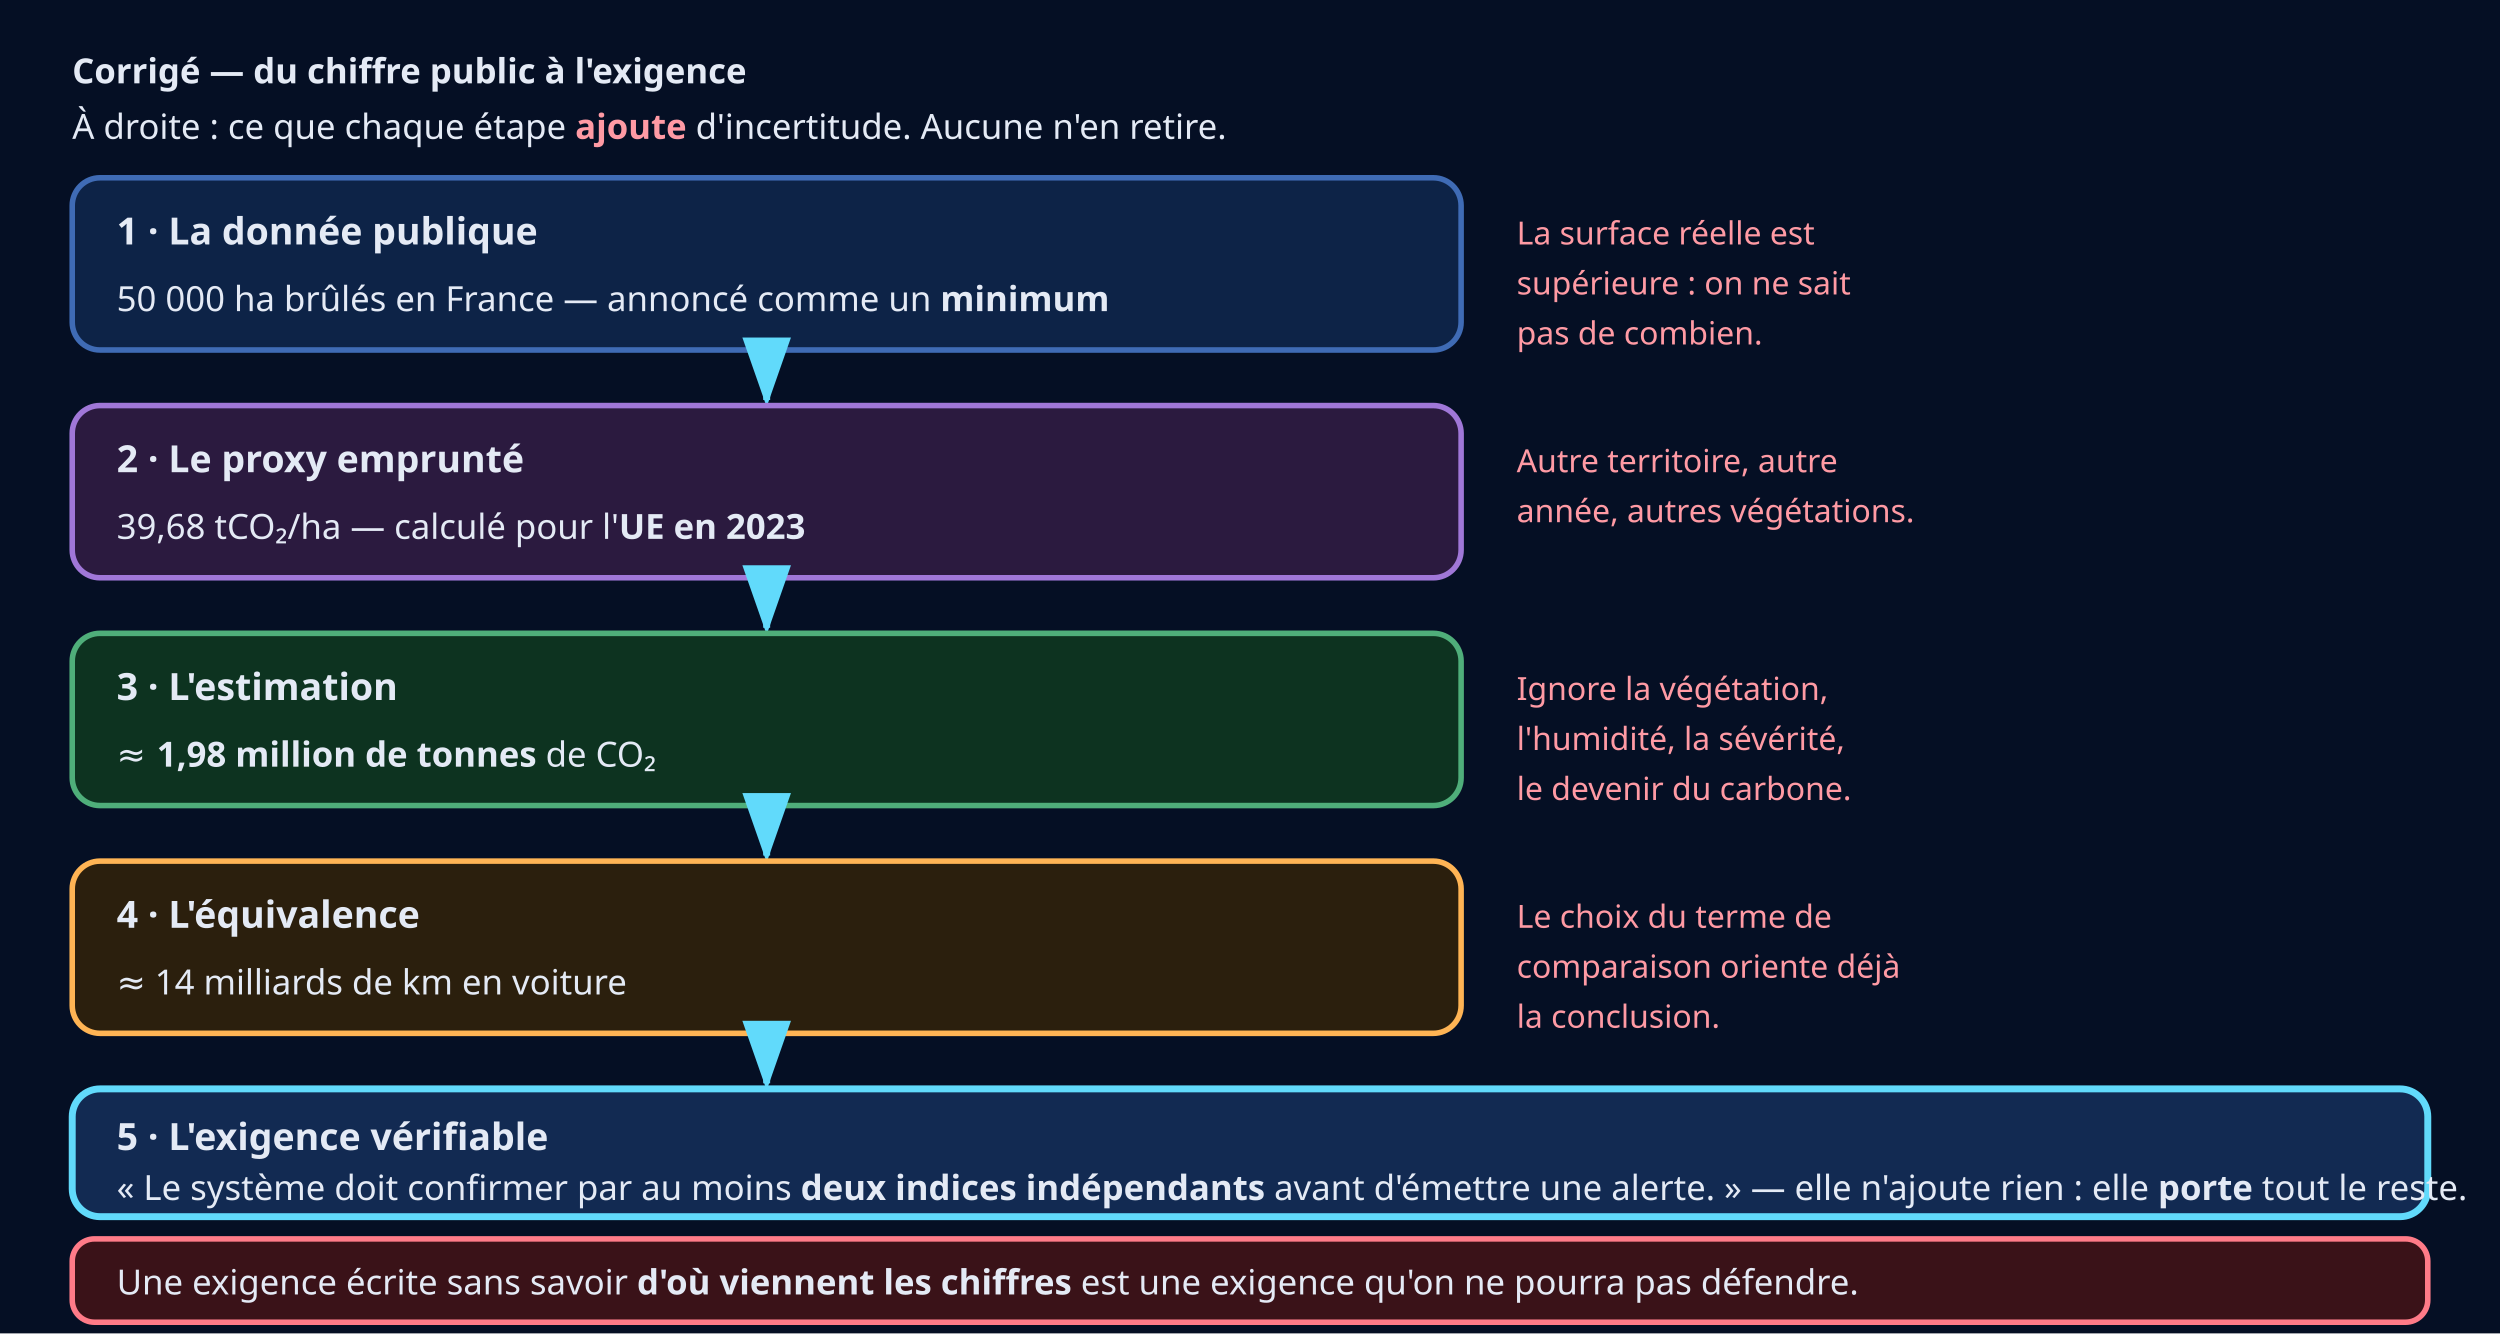
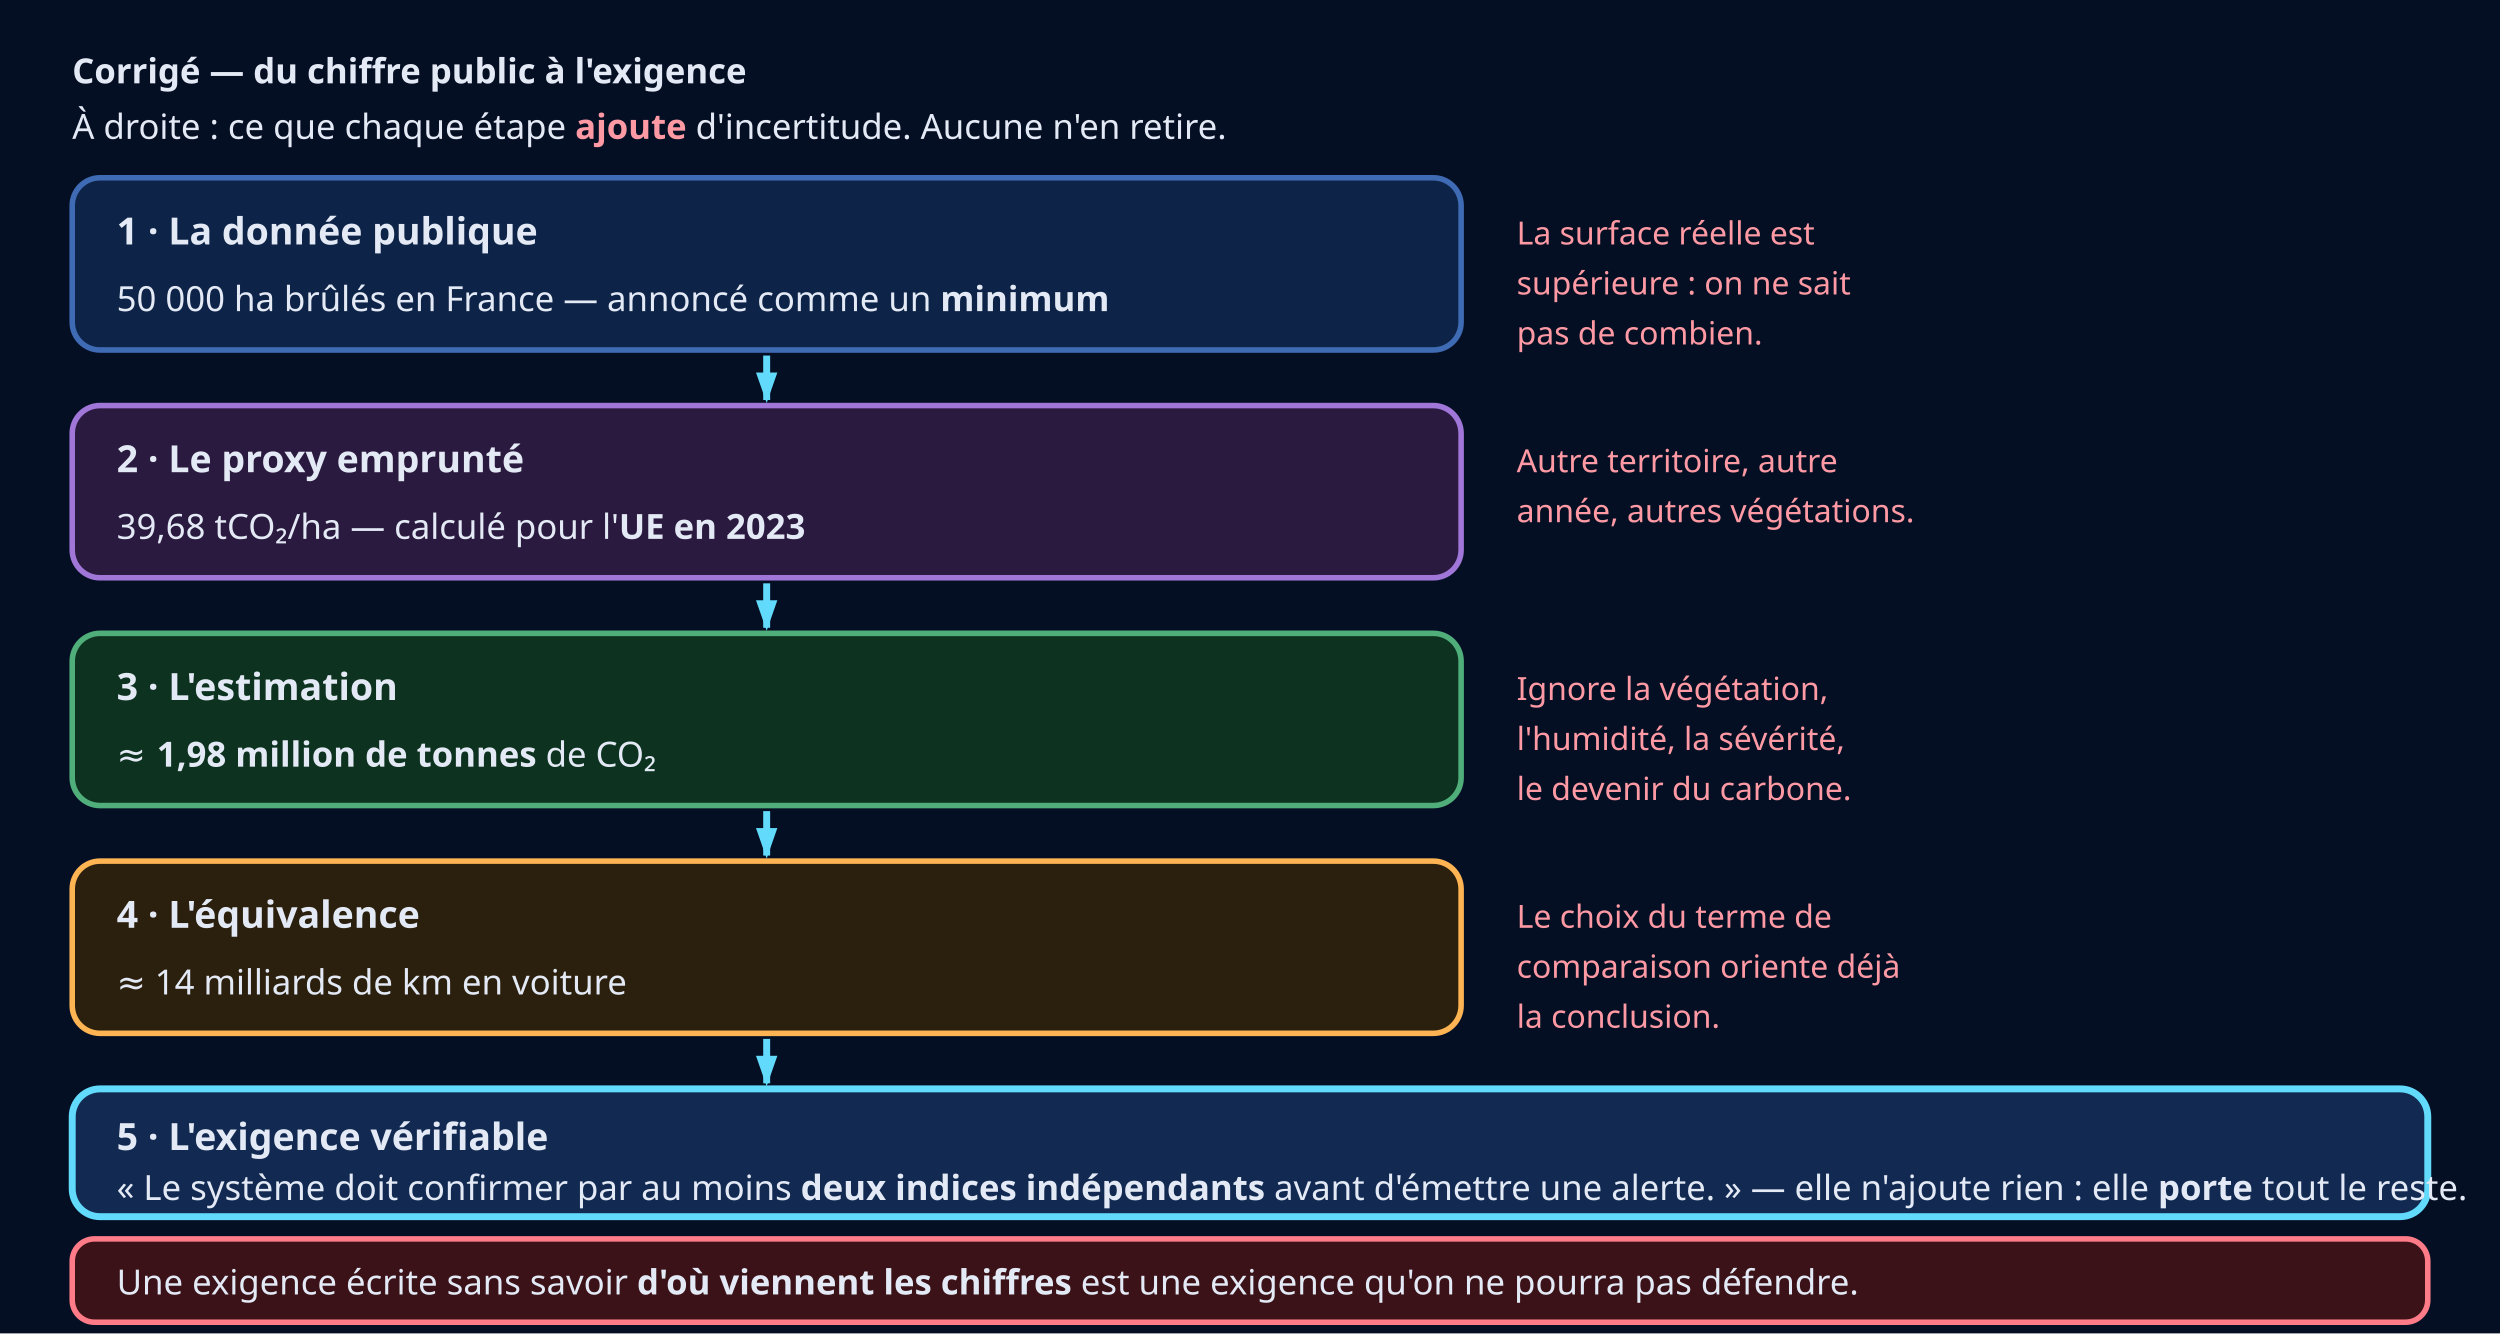
<svg xmlns="http://www.w3.org/2000/svg" viewBox="0 0 900 480" role="img" aria-labelledby="tn dn" font-family="Segoe UI, system-ui, sans-serif">
  <rect width="900" height="480" fill="#050f24" />
  <style>
    text{fill:#e4eaf5;font-size:12.5px}
    .et{font-size:13.5px;font-weight:600}
    .inc{fill:#ff9aa4;font-size:11.5px}
    .fl{stroke:#61dafb;stroke-width:2.5;fill:none;marker-end:url(#fn)}
  </style>
  <defs>
-     <marker id="fn" markerWidth="10" markerHeight="10" refX="9" refY="3.5" orient="auto">
+     <marker id="fn" markerWidth="11" markerHeight="11" refX="9" refY="3.5" orient="auto" markerUnits="userSpaceOnUse" viewBox="0 0 10 10">
      <polygon points="0 0, 10 3.5, 0 7" fill="#61dafb" />
    </marker>
  </defs>
  <text x="26" y="30" font-size="17" font-weight="600">Corrigé — du chiffre public à l'exigence</text>
  <text x="26" y="50" font-size="11.5" fill="#9bbefc">À droite : ce que chaque étape <tspan fill="#ff9aa4" font-weight="600">ajoute</tspan> d'incertitude. Aucune n'en retire.</text>
  <rect x="26" y="64" width="500" height="62" rx="10" fill="#0d2347" stroke="#3f6bb5" stroke-width="2" />
  <text class="et" x="42" y="88" fill="#8fb6ff">1 · La donnée publique</text>
  <text x="42" y="112">50 000 ha brûlés en France — annoncé comme un <tspan font-weight="600">minimum</tspan>
  </text>
  <text class="inc" x="546" y="88">La surface réelle est</text>
  <text class="inc" x="546" y="106">supérieure : on ne sait</text>
  <text class="inc" x="546" y="124">pas de combien.</text>
  <path class="fl" d="M276 128 V 144" />
  <rect x="26" y="146" width="500" height="62" rx="10" fill="#2b1a3f" stroke="#a077d8" stroke-width="2" />
  <text class="et" x="42" y="170" fill="#c68ef2">2 · Le proxy emprunté</text>
  <text x="42" y="194">39,68 tCO₂/ha — calculé pour l'<tspan font-weight="600">UE en 2023</tspan>
  </text>
  <text class="inc" x="546" y="170">Autre territoire, autre</text>
  <text class="inc" x="546" y="188">année, autres végétations.</text>
  <path class="fl" d="M276 210 V 226" />
  <rect x="26" y="228" width="500" height="62" rx="10" fill="#0d3320" stroke="#4fae7a" stroke-width="2" />
  <text class="et" x="42" y="252" fill="#81fba1">3 · L'estimation</text>
  <text x="42" y="276">≈ <tspan font-weight="600">1,98 million de tonnes</tspan> de CO₂</text>
  <text class="inc" x="546" y="252">Ignore la végétation,</text>
  <text class="inc" x="546" y="270">l'humidité, la sévérité,</text>
  <text class="inc" x="546" y="288">le devenir du carbone.</text>
  <path class="fl" d="M276 292 V 308" />
  <rect x="26" y="310" width="500" height="62" rx="10" fill="#2b1f0d" stroke="#ffb454" stroke-width="2" />
  <text class="et" x="42" y="334" fill="#ffd08a">4 · L'équivalence</text>
  <text x="42" y="358">≈ 14 milliards de km en voiture</text>
  <text class="inc" x="546" y="334">Le choix du terme de</text>
  <text class="inc" x="546" y="352">comparaison oriente déjà</text>
  <text class="inc" x="546" y="370">la conclusion.</text>
  <path class="fl" d="M276 374 V 390" />
  <rect x="26" y="392" width="848" height="46" rx="10" fill="#122a52" stroke="#61dafb" stroke-width="2.5" />
  <text class="et" x="42" y="414" fill="#61dafb">5 · L'exigence vérifiable</text>
  <text x="42" y="432" font-size="12">« Le système doit confirmer par au moins <tspan font-weight="600">deux indices indépendants</tspan> avant d'émettre une alerte. » — elle n'ajoute rien : elle <tspan font-weight="600">porte</tspan> tout le reste.</text>
  <rect x="26" y="446" width="848" height="30" rx="8" fill="#3a1218" stroke="#ff7b88" stroke-width="2" />
  <text x="42" y="466" font-size="12">Une exigence écrite sans savoir <tspan font-weight="600">d'où viennent les chiffres</tspan> est une exigence qu'on ne pourra pas défendre.</text>
  <style>
/* — impression : fond blanc, couleurs conservées (décision de Pascal, 02/09/2026) —
   Un objet embarqué applique le media print de la page qui l'appelle : ce
   bloc ne change RIEN à l'écran, et blanchit le fond du schéma sur le papier
   en fonçant ses couleurs claires, teinte gardée. Mesuré le 02/09 : une image
   appelée par la balise img ne le fait pas — ces schémas-là ne sont pas ici. */
@media print{
  *:not(text):not(tspan)[fill="#050f24"]{fill:#ffffff}
  *:not(text):not(tspan)[fill="#0d2347"]{fill:#ffffff}
  *:not(text):not(tspan)[fill="#0d3320"]{fill:#ffffff}
  *:not(text):not(tspan)[fill="#122a52"]{fill:#ffffff}
  *:not(text):not(tspan)[fill="#2b1a3f"]{fill:#ffffff}
  *:not(text):not(tspan)[fill="#2b1f0d"]{fill:#ffffff}
  *:not(text):not(tspan)[fill="#3a1218"]{fill:#ffffff}
  [stroke="#4fae7a"]{stroke:#3a805a}
  text[fill="#61dafb"],tspan[fill="#61dafb"],[fill="#61dafb"] text,[fill="#61dafb"] tspan{fill:#047fa0}
  [stroke="#61dafb"]{stroke:#047fa0}
  text[fill="#81fba1"],tspan[fill="#81fba1"],[fill="#81fba1"] text,[fill="#81fba1"] tspan{fill:#048827}
  text[fill="#8fb6ff"],tspan[fill="#8fb6ff"],[fill="#8fb6ff"] text,[fill="#8fb6ff"] tspan{fill:#1a6aff}
  text[fill="#9bbefc"],tspan[fill="#9bbefc"],[fill="#9bbefc"] text,[fill="#9bbefc"] tspan{fill:#1a6af8}
  [stroke="#a077d8"]{stroke:#8d5bd0}
  text[fill="#c68ef2"],tspan[fill="#c68ef2"],[fill="#c68ef2"] text,[fill="#c68ef2"] tspan{fill:#a145ea}
  [stroke="#ff7b88"]{stroke:#eb0017}
  text[fill="#ff9aa4"],tspan[fill="#ff9aa4"],[fill="#ff9aa4"] text,[fill="#ff9aa4"] tspan{fill:#ec0017}
  [stroke="#ffb454"]{stroke:#b06300}
  text[fill="#ffd08a"],tspan[fill="#ffd08a"],[fill="#ffd08a"] text,[fill="#ffd08a"] tspan{fill:#a96500}
  text{fill:#4b73bc}
  .inc text,.inc tspan,text.inc,tspan.inc{fill:#ec0017}
  .fl{stroke:#047fa0}
}
</style>
</svg>
